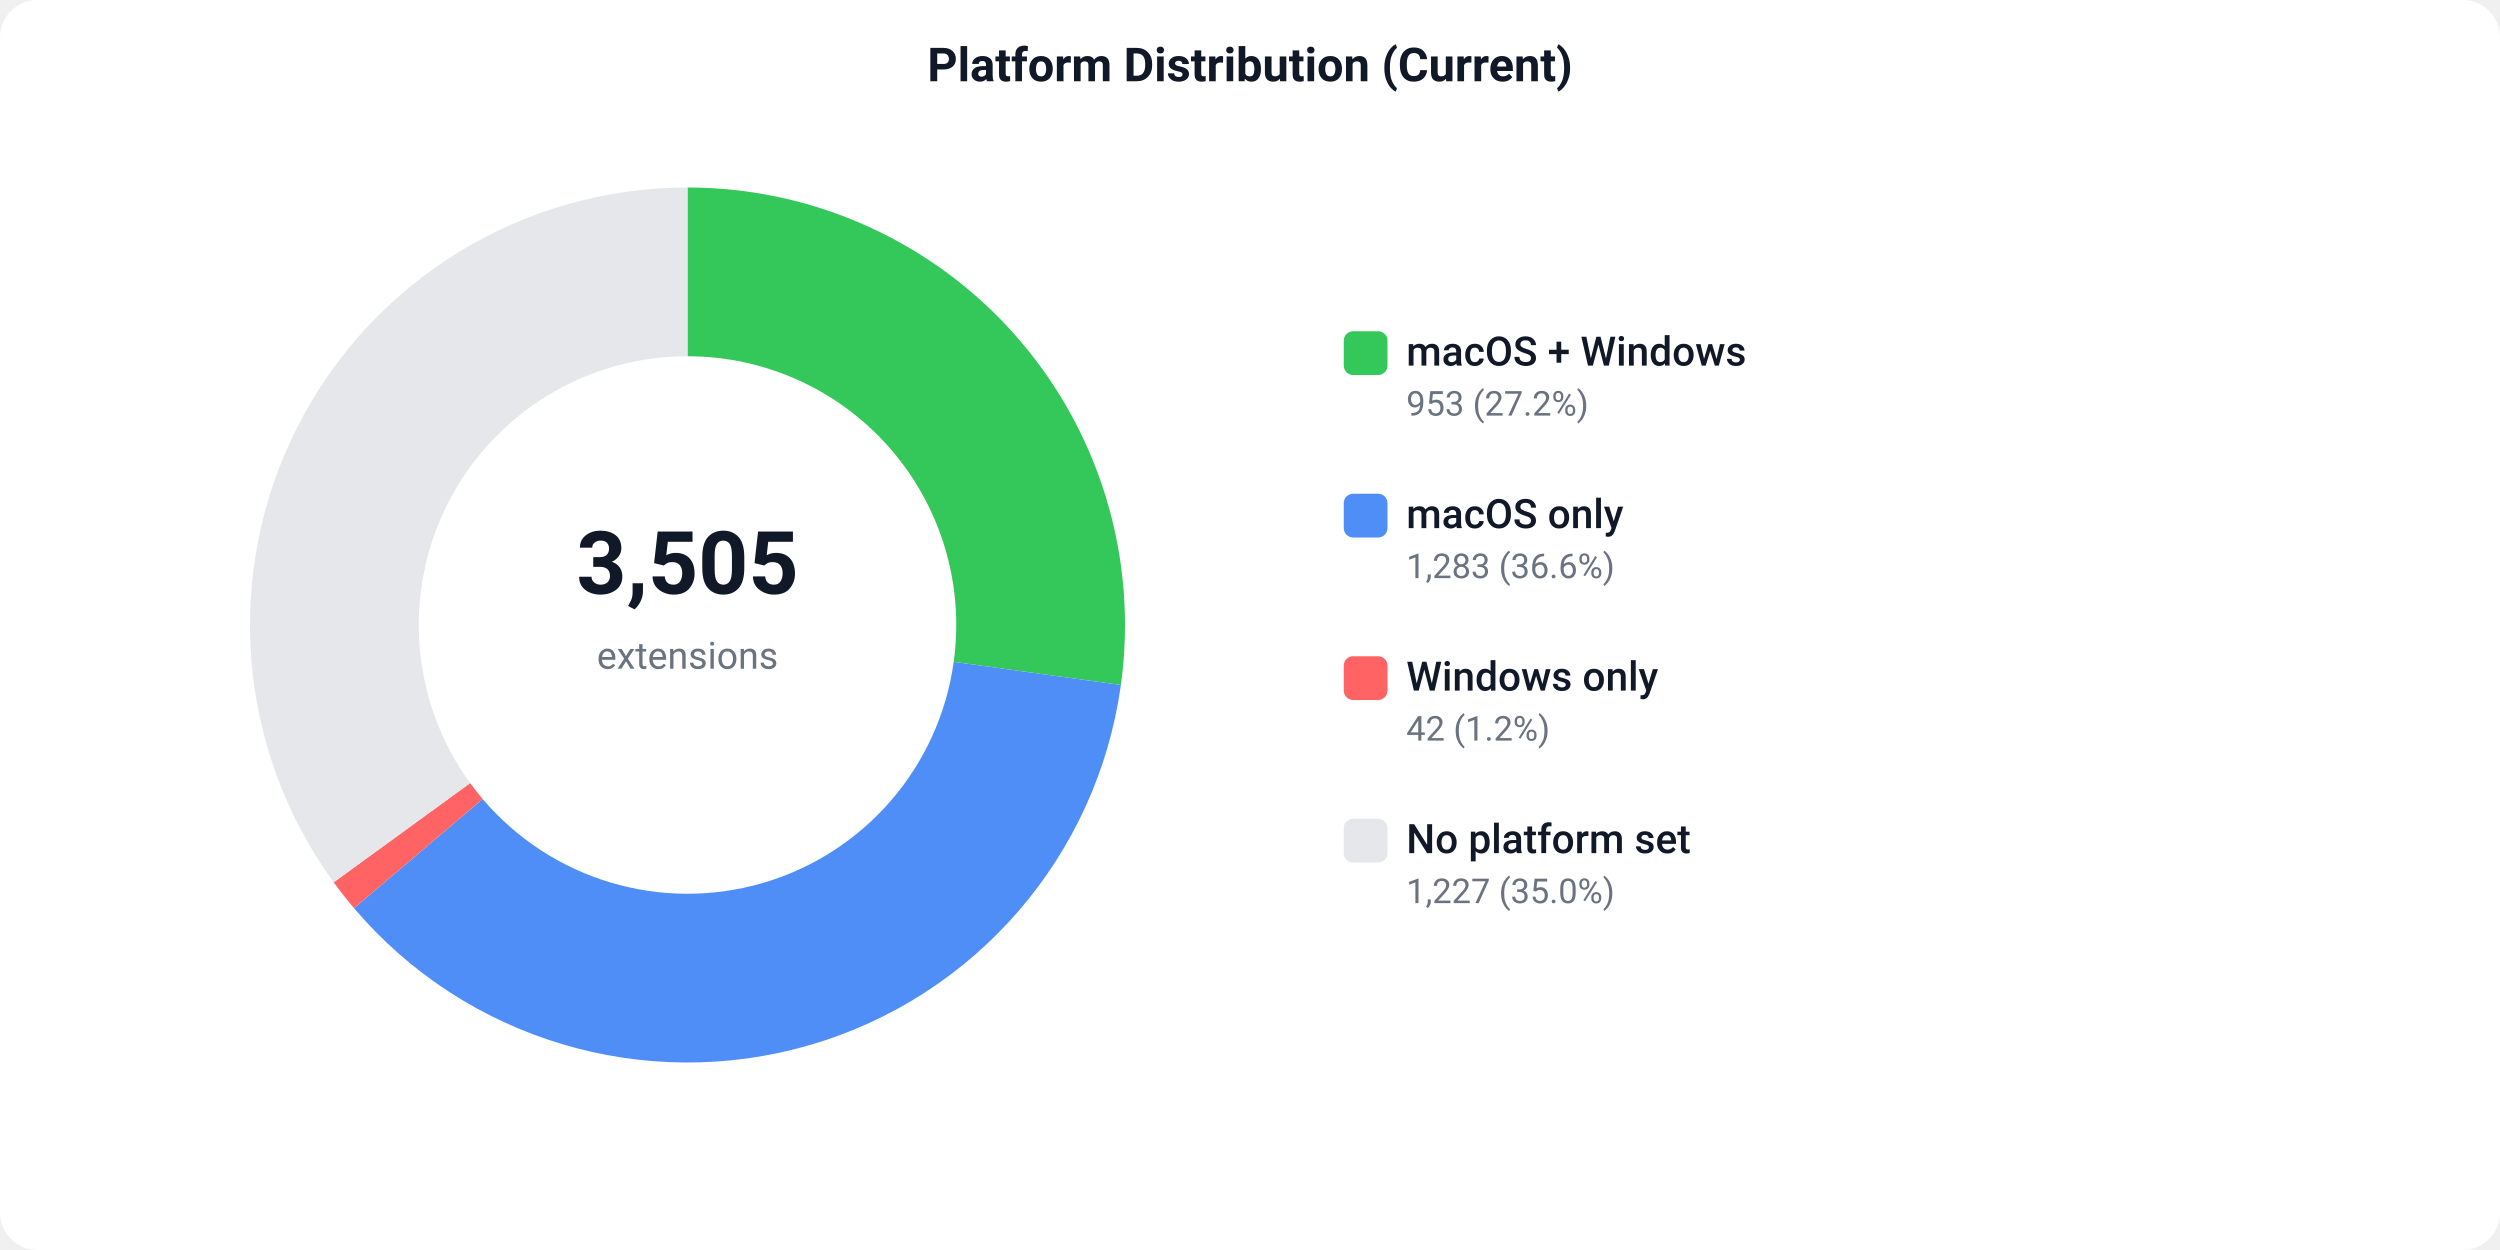
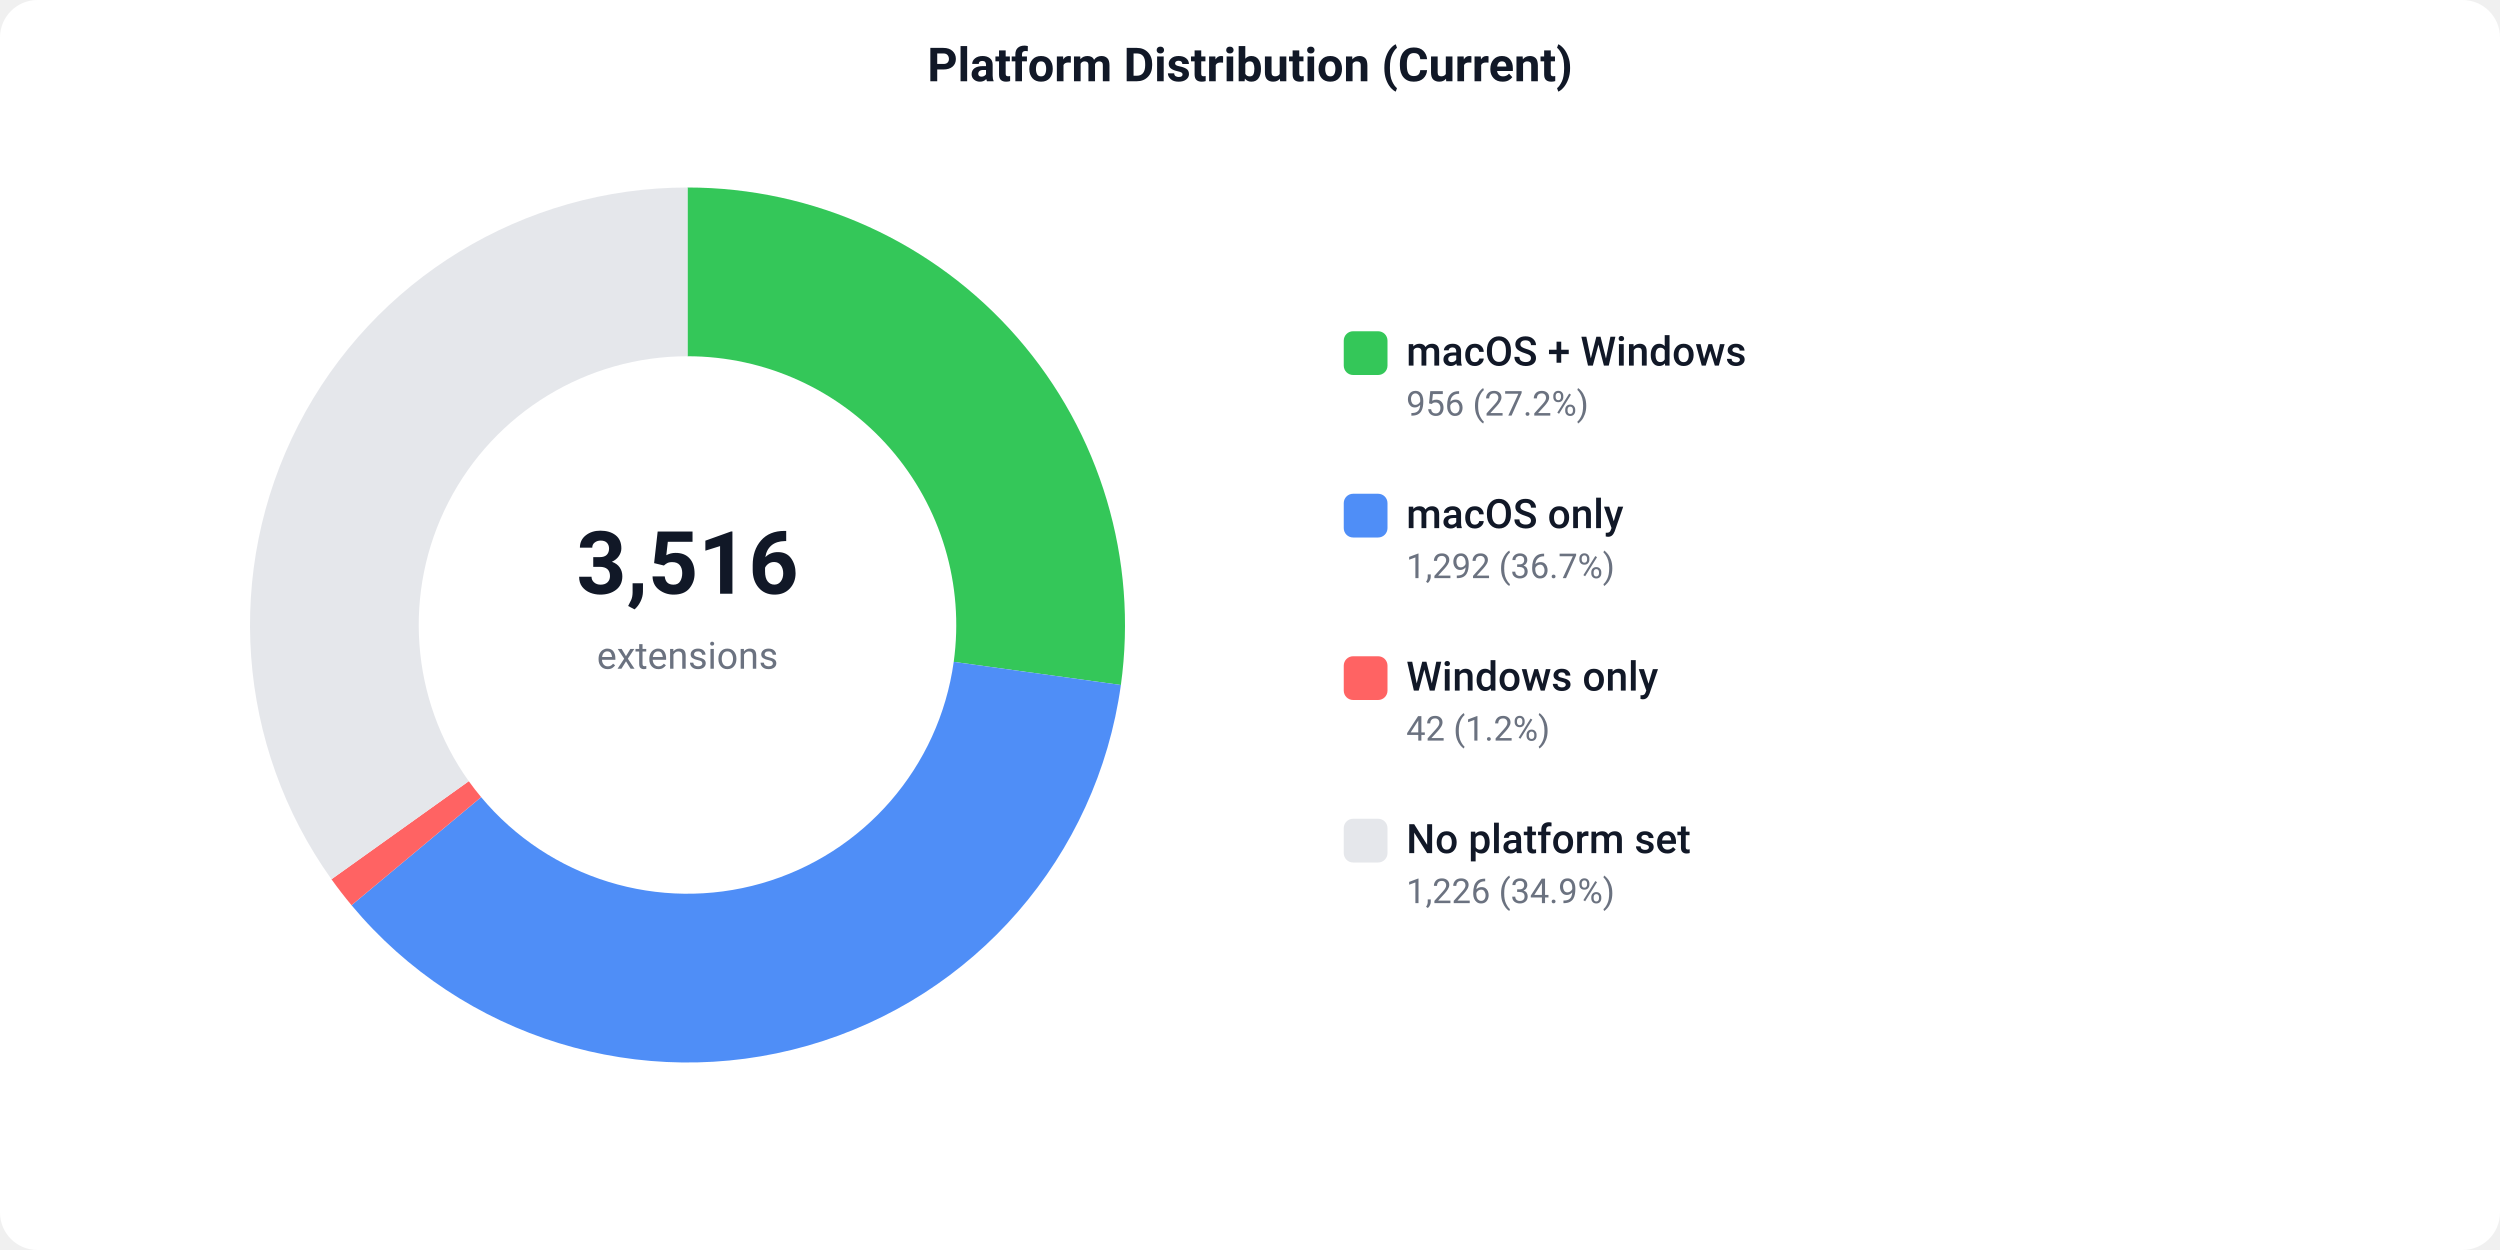
<svg xmlns="http://www.w3.org/2000/svg" width="800" height="400" viewBox="0 0 800 400">
  <defs>
    <style>text { font-family: -apple-system, BlinkMacSystemFont, 'Segoe UI', Roboto, sans-serif; }</style>
  </defs>
  <rect width="800" height="400" fill="#ffffff" rx="12" />
  <text x="400" y="26" text-anchor="middle" font-size="15" font-weight="600" fill="#111827">Platform Distribution (Current)</text>
-   <path d="M 220.00 60.00 A 140 140 0 0 1 358.68 219.20 L 305.19 211.79 A 86 86 0 0 0 220.00 114.00 Z" fill="#34C759" />
-   <path d="M 358.68 219.20 A 140 140 0 0 1 113.29 290.62 L 154.45 255.67 A 86 86 0 0 0 305.19 211.79 Z" fill="#4F8EF7" />
-   <path d="M 113.29 290.62 A 140 140 0 0 1 106.77 282.34 L 150.45 250.58 A 86 86 0 0 0 154.45 255.67 Z" fill="#FF6363" />
-   <path d="M 106.77 282.34 A 140 140 0 0 1 220.00 60.00 L 220.00 114.00 A 86 86 0 0 0 150.45 250.58 Z" fill="#e5e7eb" />
-   <text x="220" y="190" text-anchor="middle" font-size="28" font-weight="700" fill="#111827">3,505</text>
+   <path d="M 220.00 60.00 A 140 140 0 0 1 358.68 219.20 L 305.19 211.80 A 86 86 0 0 0 220.00 114.00 Z" fill="#34C759" />
+   <path d="M 358.68 219.20 A 140 140 0 0 1 112.49 289.67 L 153.96 255.08 A 86 86 0 0 0 305.19 211.80 Z" fill="#4F8EF7" />
+   <path d="M 112.49 289.67 A 140 140 0 0 1 106.07 281.36 L 150.01 249.98 A 86 86 0 0 0 153.96 255.08 Z" fill="#FF6363" />
+   <path d="M 106.07 281.36 A 140 140 0 0 1 220.00 60.00 L 220.00 114.00 A 86 86 0 0 0 150.01 249.98 Z" fill="#e5e7eb" />
+   <text x="220" y="190" text-anchor="middle" font-size="28" font-weight="700" fill="#111827">3,516</text>
  <text x="220" y="214" text-anchor="middle" font-size="12" fill="#6b7280">extensions</text>
  <rect x="430" y="106" width="14" height="14" fill="#34C759" rx="3" />
  <text x="450" y="117" font-size="13" font-weight="500" fill="#111827">macOS + Windows</text>
-   <text x="450" y="133" font-size="11" fill="#6b7280">953 (27.2%)</text>
+   <text x="450" y="133" font-size="11" fill="#6b7280">956 (27.2%)</text>
  <rect x="430" y="158" width="14" height="14" fill="#4F8EF7" rx="3" />
  <text x="450" y="169" font-size="13" font-weight="500" fill="#111827">macOS only</text>
-   <text x="450" y="185" font-size="11" fill="#6b7280">1,283 (36.6%)</text>
+   <text x="450" y="185" font-size="11" fill="#6b7280">1,292 (36.7%)</text>
  <rect x="430" y="210" width="14" height="14" fill="#FF6363" rx="3" />
  <text x="450" y="221" font-size="13" font-weight="500" fill="#111827">Windows only</text>
  <text x="450" y="237" font-size="11" fill="#6b7280">42 (1.2%)</text>
  <rect x="430" y="262" width="14" height="14" fill="#e5e7eb" rx="3" />
  <text x="450" y="273" font-size="13" font-weight="500" fill="#111827">No platform set</text>
-   <text x="450" y="289" font-size="11" fill="#6b7280">1,227 (35.0%)</text>
+   <text x="450" y="289" font-size="11" fill="#6b7280">1,226 (34.9%)</text>
</svg>
